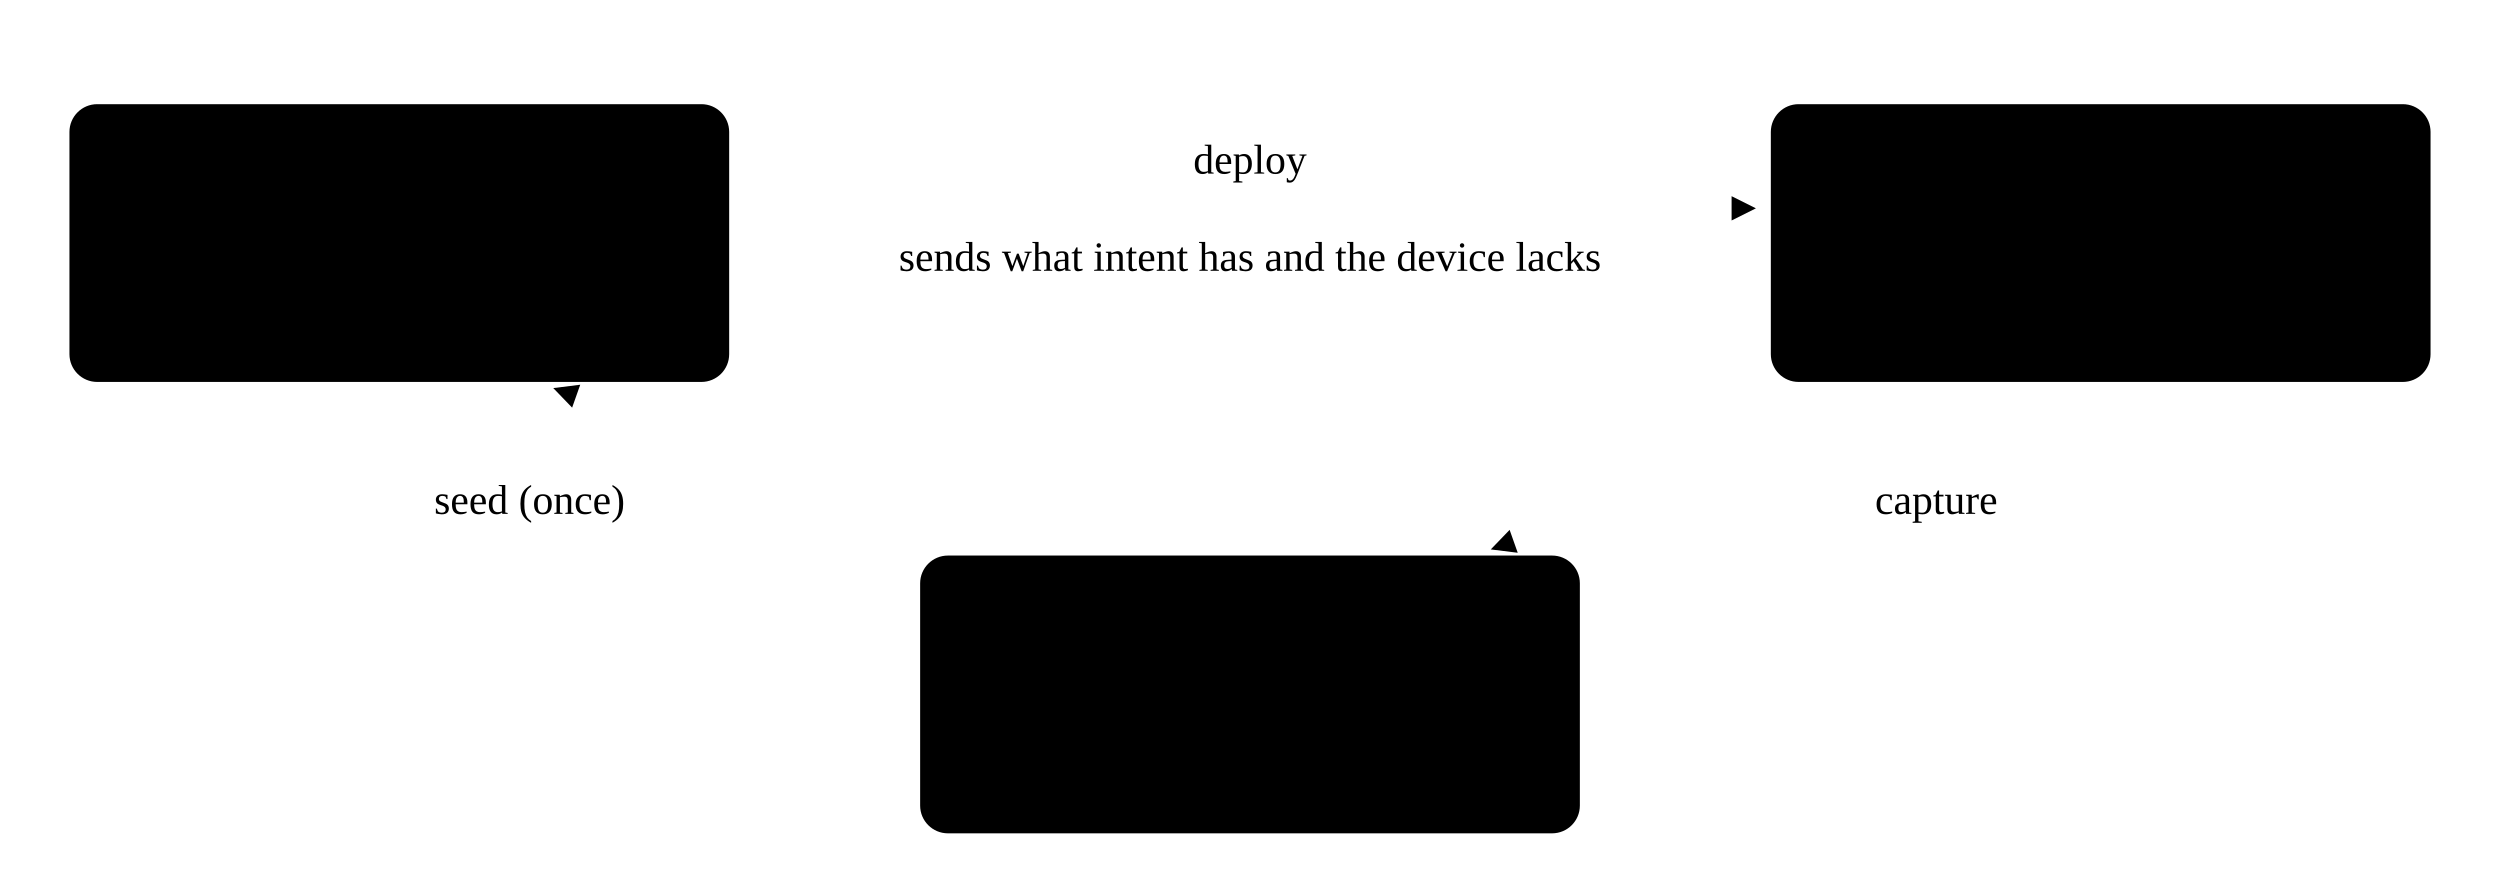
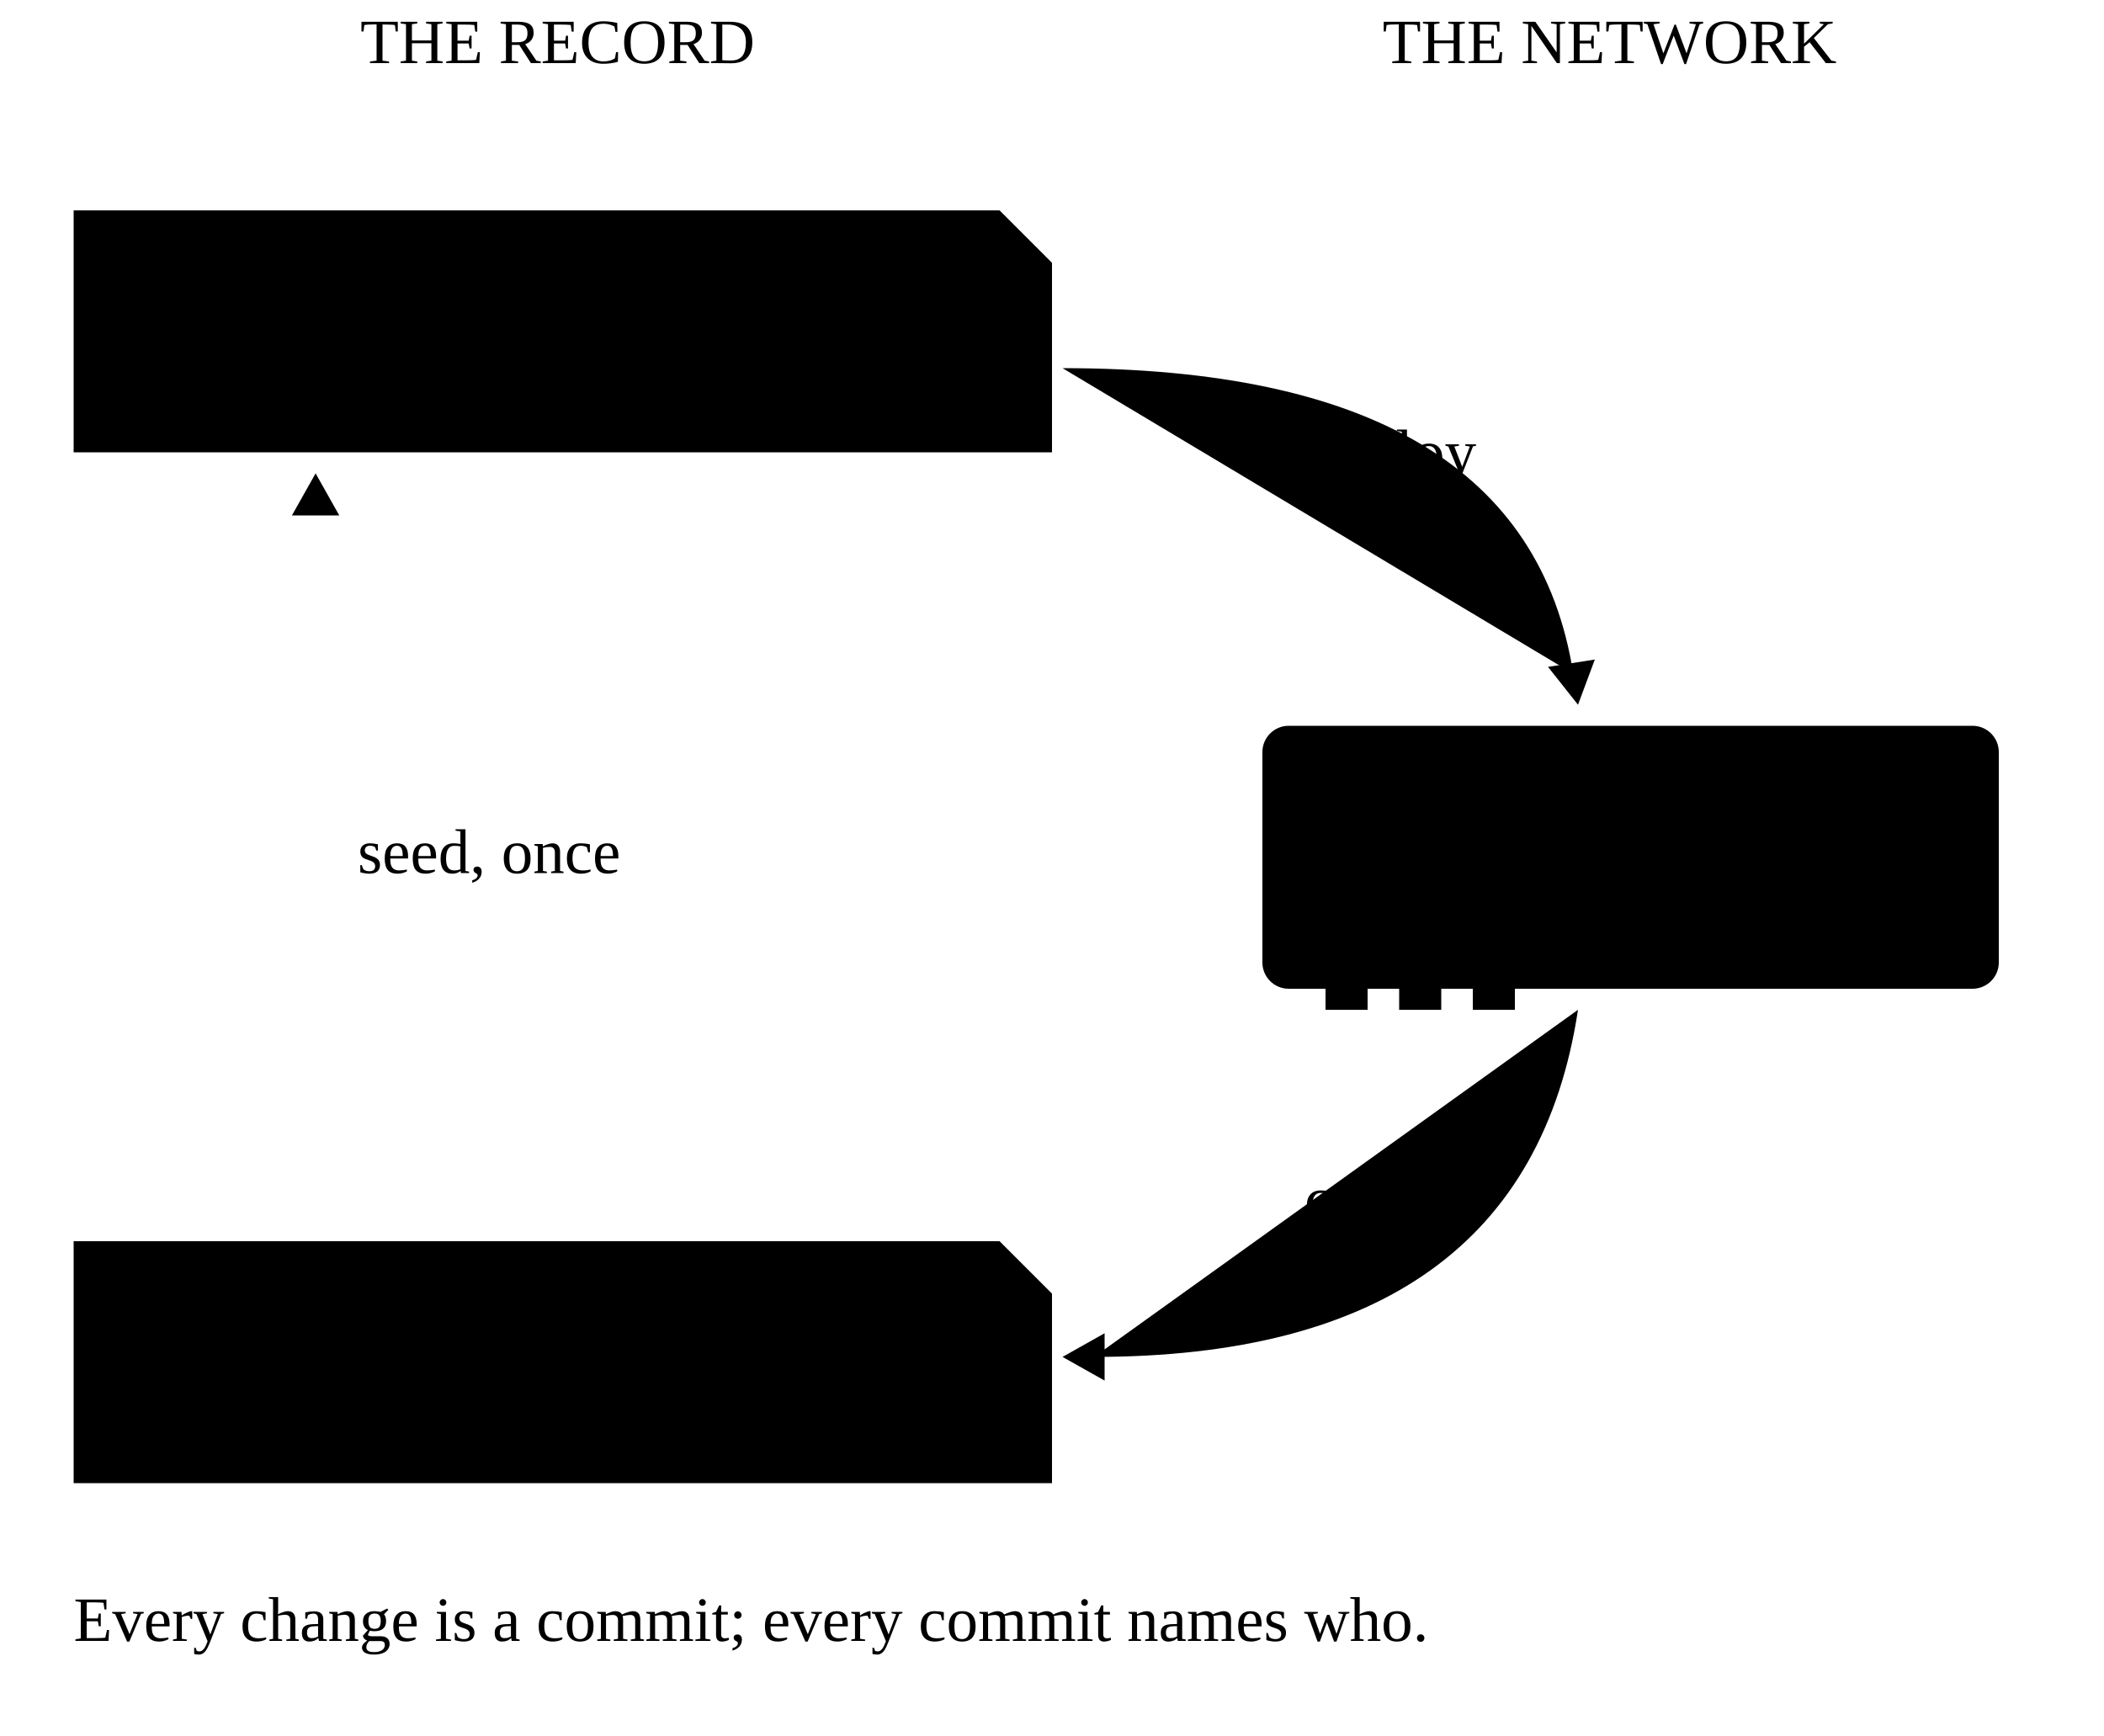
- <svg xmlns="http://www.w3.org/2000/svg" viewBox="0 0 720 250" role="img" aria-hidden="true">
-   <defs>
-     <marker id="igd-a" viewBox="0 0 10 10" refX="9" refY="5" markerWidth="7" markerHeight="7" orient="auto-start-reverse">
-       <path class="dg-arrow" d="M0,0 L10,5 L0,10 z" />
-     </marker>
-   </defs>
-   <rect class="dg-key" x="20" y="30" width="190" height="80" rx="8" />
-   <text class="dg-text" x="115" y="62" text-anchor="middle">Intent</text>
-   <text class="dg-small" x="115" y="82" text-anchor="middle">what it SHOULD be</text>
-   <text class="dg-small" x="115" y="98" text-anchor="middle">host_vars/&lt;device&gt;.yml</text>
-   <rect class="dg-box" x="510" y="30" width="190" height="80" rx="8" />
-   <text class="dg-text" x="605" y="62" text-anchor="middle">The device</text>
-   <text class="dg-small" x="605" y="82" text-anchor="middle">what IS, right now</text>
-   <text class="dg-small" x="605" y="98" text-anchor="middle">its running configuration</text>
-   <rect class="dg-box" x="265" y="160" width="190" height="80" rx="8" />
-   <text class="dg-text" x="360" y="192" text-anchor="middle">The golden</text>
-   <text class="dg-small" x="360" y="212" text-anchor="middle">what it WAS, recorded</text>
-   <text class="dg-small" x="360" y="228" text-anchor="middle">golden/&lt;device&gt;.cfg</text>
-   <path class="dg-line" d="M210,60 L505,60" marker-end="url(#igd-a)" />
-   <text class="dg-text" x="360" y="50" text-anchor="middle">deploy</text>
-   <text class="dg-small" x="360" y="78" text-anchor="middle">sends what intent has and the device lacks</text>
-   <path class="dg-line" d="M560,112 L430,158" marker-end="url(#igd-a)" />
-   <text class="dg-text" x="540" y="148" text-anchor="start">capture</text>
-   <path class="dg-line" d="M290,158 L160,112" marker-end="url(#igd-a)" />
-   <text class="dg-text" x="180" y="148" text-anchor="end">seed (once)</text>
+ <svg xmlns="http://www.w3.org/2000/svg" viewBox="0 0 400 330" role="img" aria-label="The model. Intent is what a device should run, committed by a person. The golden is what it did run, recorded at its last capture. The device is what it runs now. A deploy moves the device toward intent; a capture moves the golden toward the device; seeding moves intent from the golden, once, for a device that has none.">
+   <line class="dg-lane" x1="212" y1="20" x2="212" y2="324" />
+   <text class="dg-hd" x="106.0" y="12" text-anchor="middle">THE RECORD</text>
+   <text class="dg-hd" x="306.0" y="12" text-anchor="middle">THE NETWORK</text>
+   <path class="dg-intent" d="M14,40 H190 L200,50 V86 H14 Z" />
+   <path class="dg-intent" d="M190,40 V50 H200" />
+   <text class="dg-tb" x="107.0" y="61.0" text-anchor="middle">Intent</text>
+   <text class="dg-sm" x="107.0" y="75.0" text-anchor="middle">what it should run</text>
+   <path class="dg-golden" d="M14,236 H190 L200,246 V282 H14 Z" />
+   <path class="dg-golden" d="M190,236 V246 H200" />
+   <text class="dg-tb" x="107.0" y="257.0" text-anchor="middle">Golden</text>
+   <text class="dg-sm" x="107.0" y="271.0" text-anchor="middle">what it ran, last capture</text>
+   <rect class="dg-dev" x="240" y="138" width="140" height="50" rx="5" />
+   <rect class="dg-dev" x="252" y="187" width="8" height="5" />
+   <rect class="dg-dev" x="266" y="187" width="8" height="5" />
+   <rect class="dg-dev" x="280" y="187" width="8" height="5" />
+   <text class="dg-tb" x="310.0" y="161.0" text-anchor="middle">The device</text>
+   <text class="dg-sm" x="310.0" y="175.0" text-anchor="middle">what it runs now</text>
+   <path class="dg-send" d="M202,70 Q290,70 299.1,128.1" />
+   <polygon class="dg-sendh" points="300.0,134.0 303.2,125.4 294.3,126.8" />
+   <text class="dg-tb" x="248" y="90" text-anchor="start">deploy</text>
+   <path class="dg-read" d="M300,192 Q290,258 208.0,258.0" />
+   <polygon class="dg-readh" points="202.0,258.0 210.0,262.5 210.0,253.5" />
+   <text class="dg-tb" x="248" y="232" text-anchor="start">capture</text>
+   <path class="dg-rec" d="M60,234 L60.0,96.0" />
+   <polygon class="dg-rech" points="60.0,90.0 55.5,98.0 64.5,98.0" />
+   <text class="dg-tb" x="68" y="166" text-anchor="start">seed, once</text>
+   <text class="dg-sm" x="14" y="312" text-anchor="start">Every change is a commit; every commit names who.</text>
</svg>
